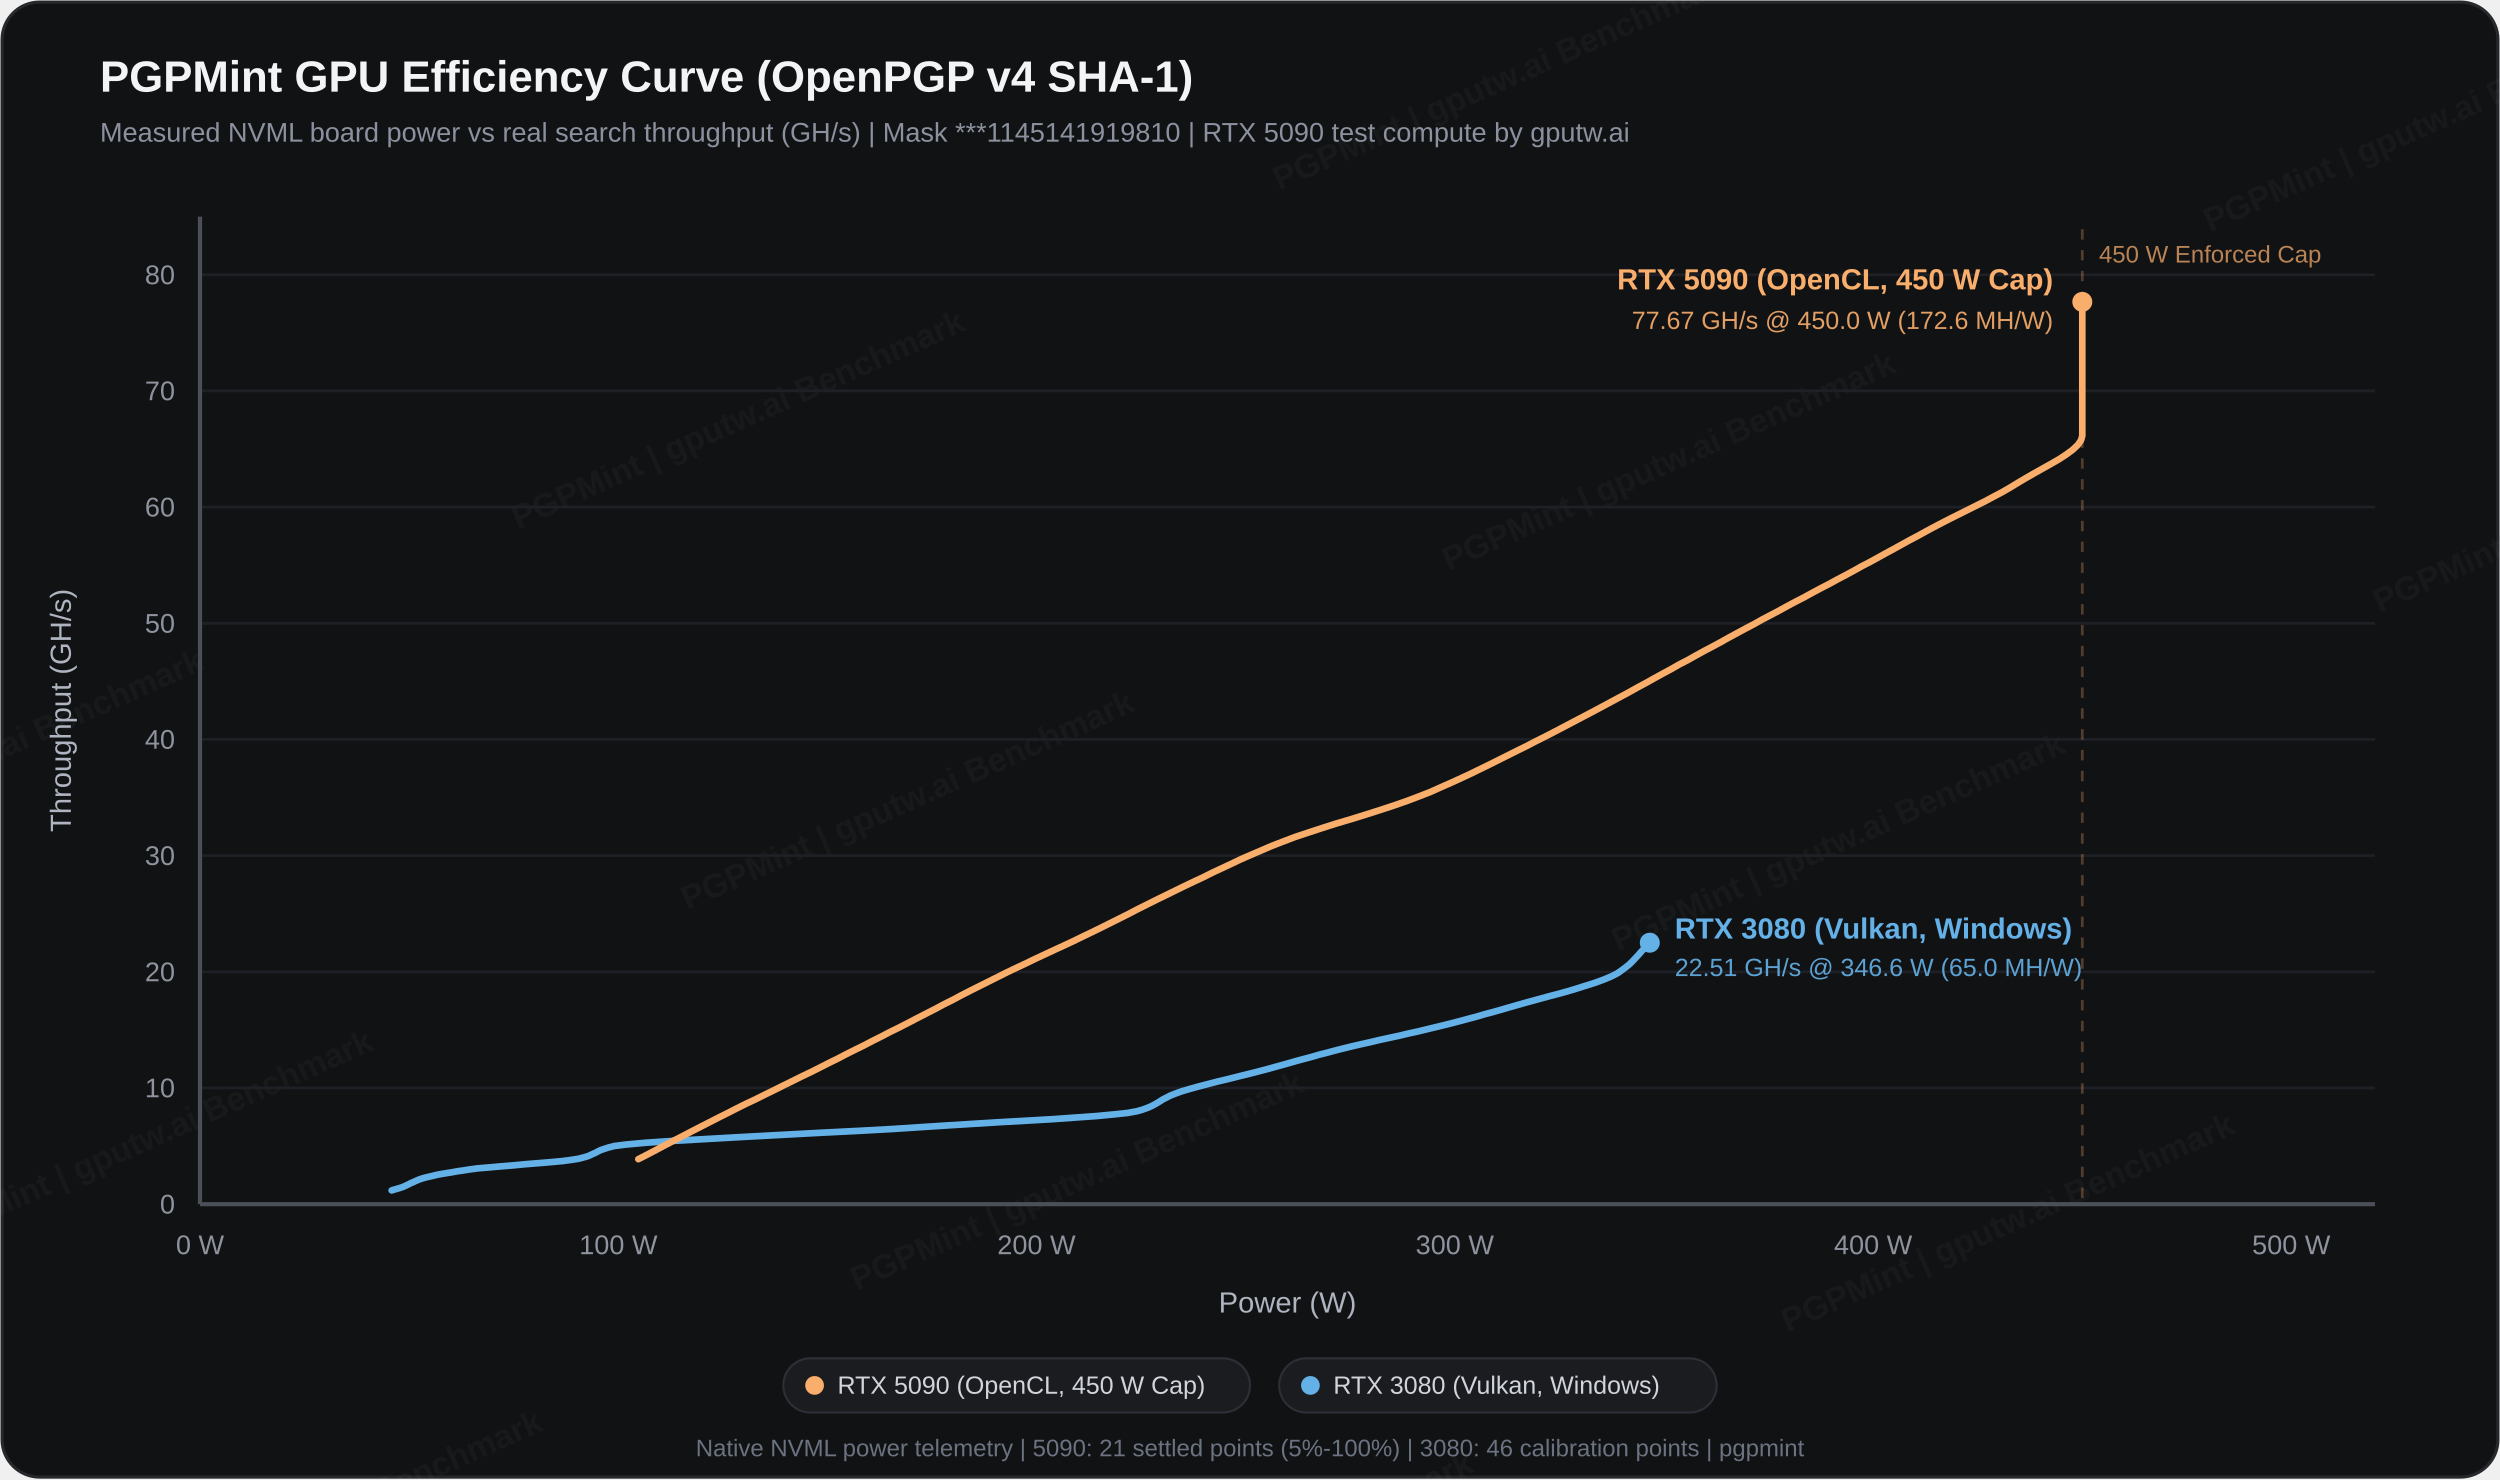
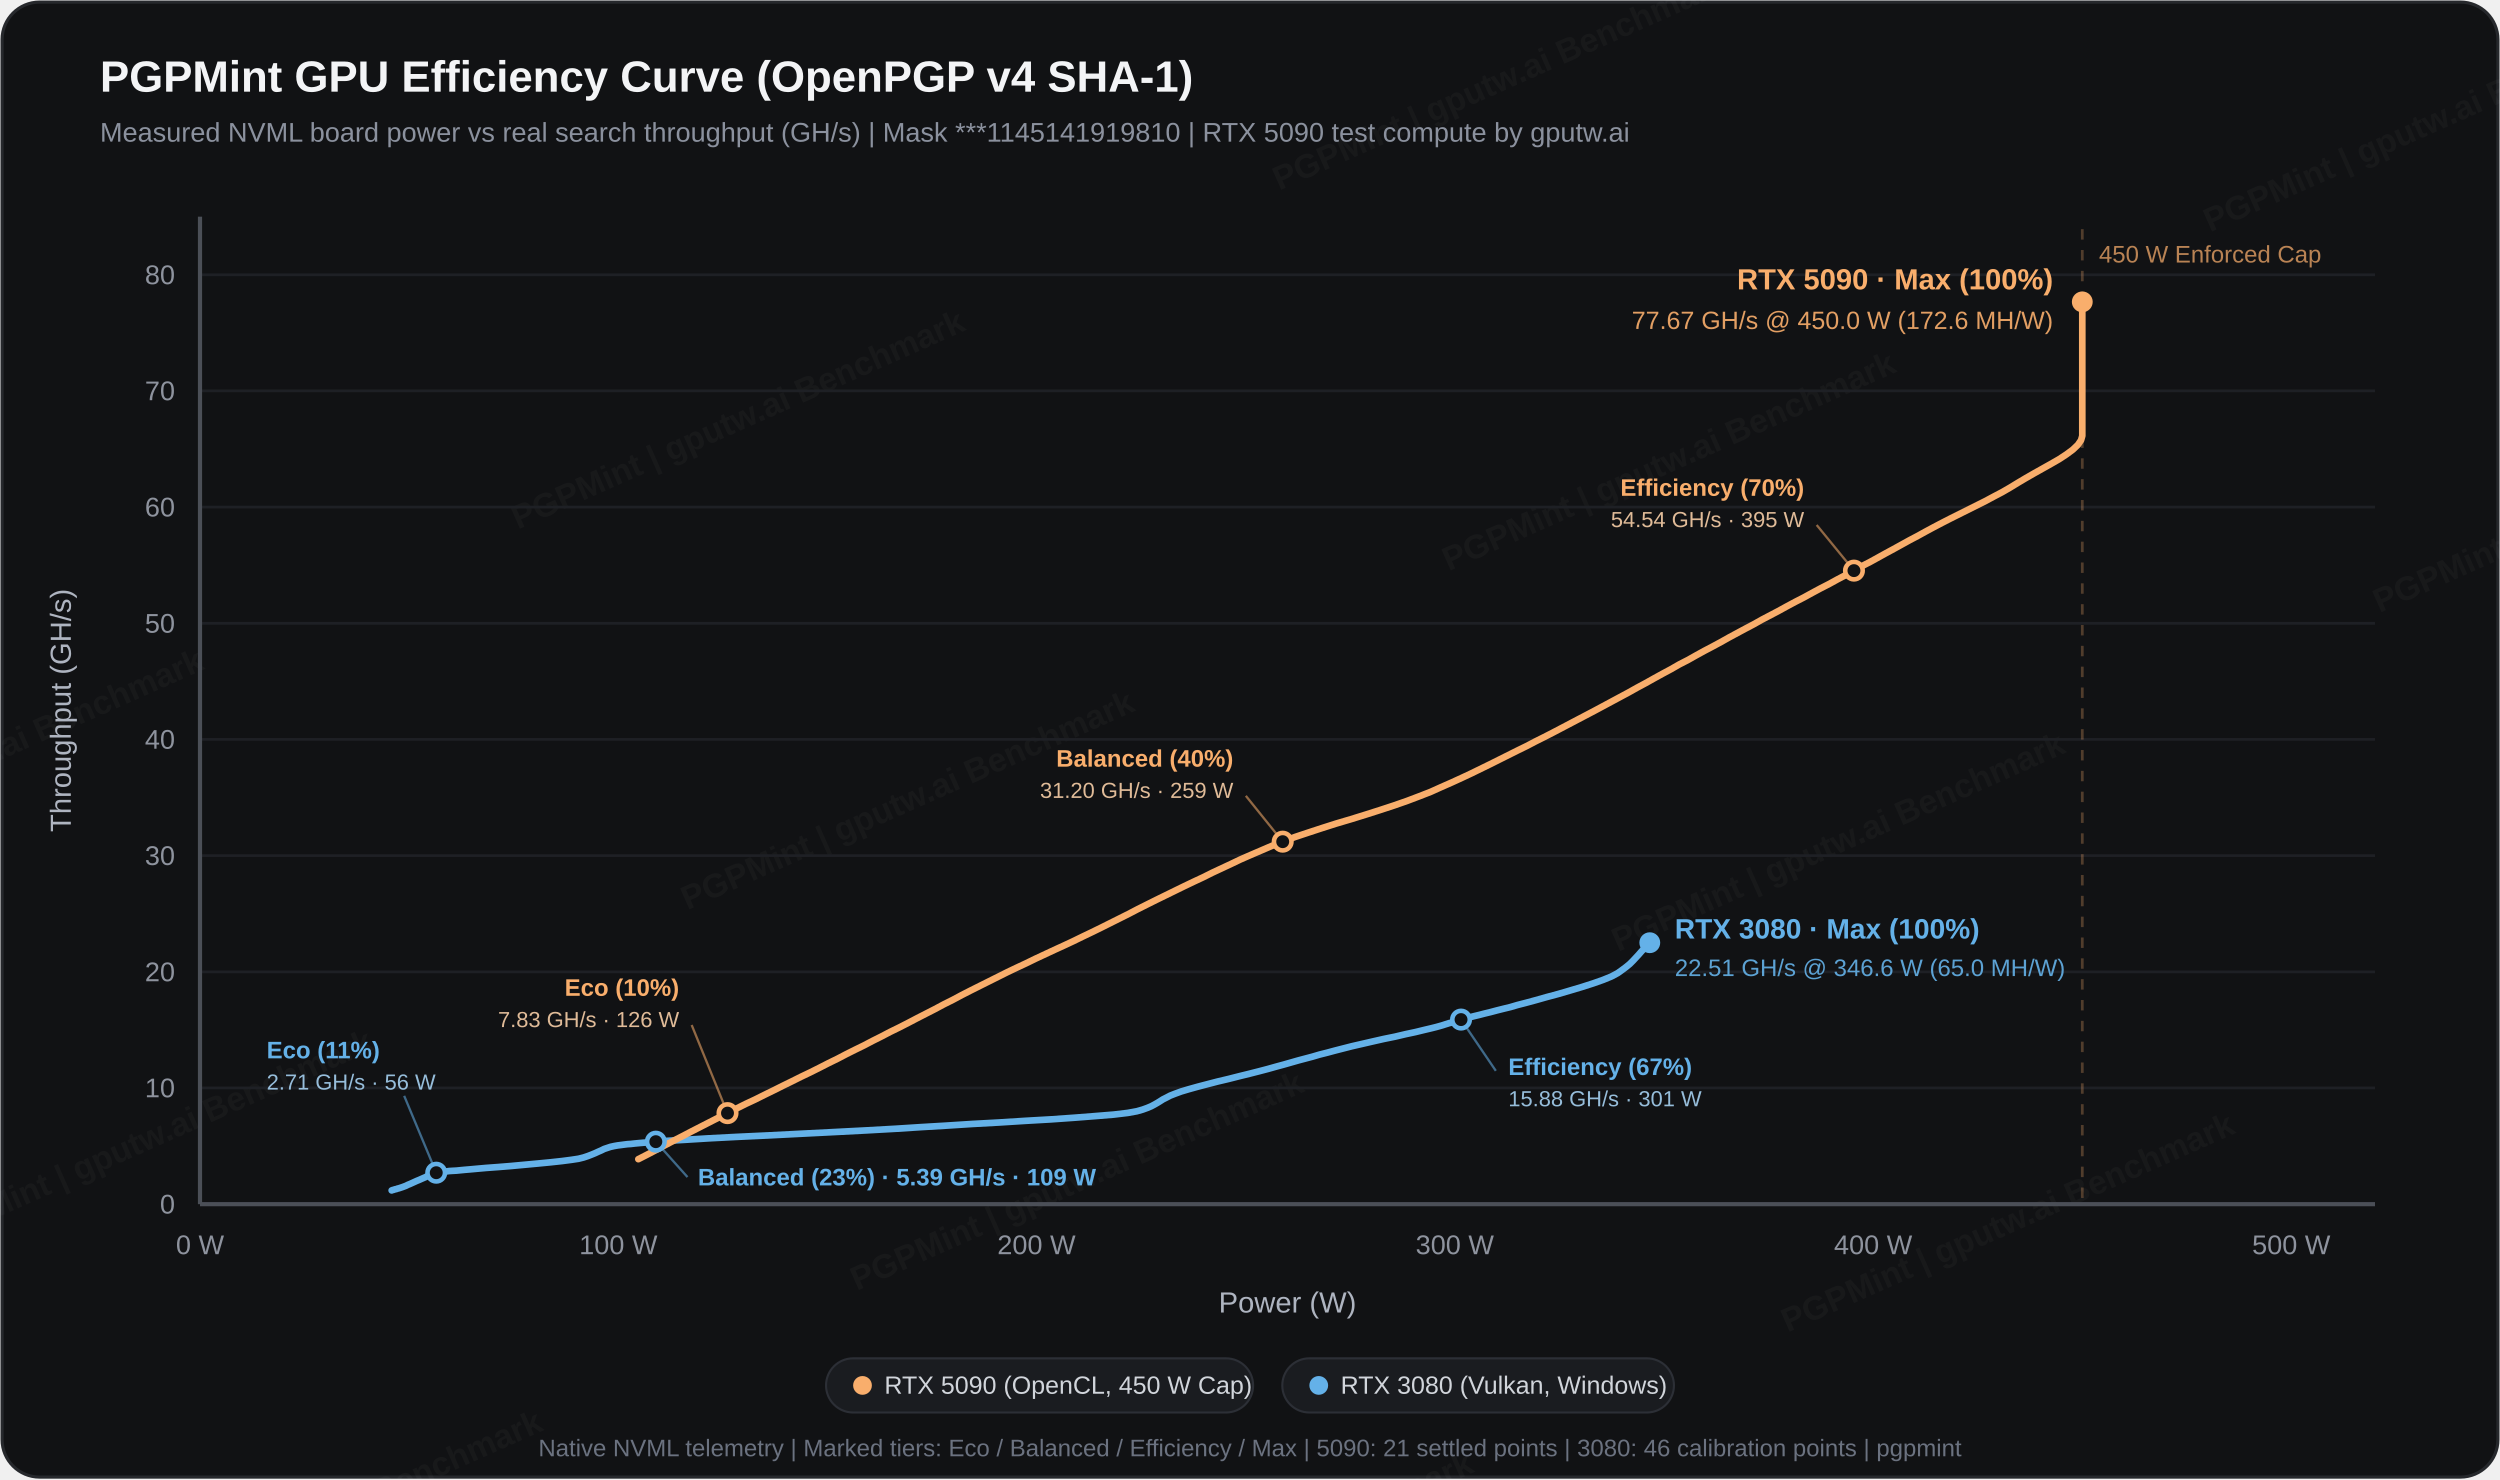
<svg xmlns="http://www.w3.org/2000/svg" width="1200" height="710" viewBox="0 0 1200 710" role="img" aria-label="PGPMint GPU Efficiency Curve: Power (W) vs Throughput (GH/s) on RTX 5090 and RTX 3080">
  <defs>
    <style>
      .card { fill: #111214; stroke: #26282C; stroke-width: 1.5; }
      .grid { stroke: #1E2025; stroke-width: 1.3; }
      .axis { stroke: #4B4F57; stroke-width: 2; }
      .title { font: 700 21px "Segoe UI", -apple-system, BlinkMacSystemFont, Arial, sans-serif; fill: #F3F4F6; }
      .subtitle { font: 400 13px "Segoe UI", -apple-system, BlinkMacSystemFont, Arial, sans-serif; fill: #8B919E; }
      .tick { font: 400 13px "Segoe UI", -apple-system, BlinkMacSystemFont, Arial, sans-serif; fill: #8E939E; }
      .axlabel { font: 500 14px "Segoe UI", -apple-system, BlinkMacSystemFont, Arial, sans-serif; fill: #AEB4C0; }
      .end-5090 { font: 700 14px "Segoe UI", -apple-system, BlinkMacSystemFont, Arial, sans-serif; fill: #F9AE6C; }
      .end-5090-sub { font: 500 12px "Segoe UI", -apple-system, BlinkMacSystemFont, Arial, sans-serif; fill: #F9AE6C; opacity: 0.9; }
-       .end-3080 { font: 700 14px "Segoe UI", -apple-system, BlinkMacSystemFont, Arial, sans-serif; fill: #64B1E8; }
-       .end-3080-sub { font: 500 12px "Segoe UI", -apple-system, BlinkMacSystemFont, Arial, sans-serif; fill: #64B1E8; opacity: 0.9; }
+       .end-3080 { font: 700 13.5px "Segoe UI", -apple-system, BlinkMacSystemFont, Arial, sans-serif; fill: #64B1E8; }
+       .end-3080-sub { font: 500 11.5px "Segoe UI", -apple-system, BlinkMacSystemFont, Arial, sans-serif; fill: #64B1E8; opacity: 0.9; }
+       .tier-5090 { font: 600 11.5px "Segoe UI", -apple-system, BlinkMacSystemFont, Arial, sans-serif; fill: #F9AE6C; }
+       .tier-5090-sub { font: 400 10.5px "Segoe UI", -apple-system, BlinkMacSystemFont, Arial, sans-serif; fill: #FCD2AA; opacity: 0.88; }
+       .tier-3080 { font: 600 11.5px "Segoe UI", -apple-system, BlinkMacSystemFont, Arial, sans-serif; fill: #64B1E8; }
+       .tier-3080-sub { font: 400 10.5px "Segoe UI", -apple-system, BlinkMacSystemFont, Arial, sans-serif; fill: #A8D4F5; opacity: 0.88; }
      .cap-note { font: 500 11.5px "Segoe UI", -apple-system, BlinkMacSystemFont, Arial, sans-serif; fill: #F9AE6C; opacity: 0.72; }
      .pill { fill: #1A1C20; stroke: #2C2F36; stroke-width: 1; }
      .pill-txt { font: 500 12px "Segoe UI", -apple-system, BlinkMacSystemFont, Arial, sans-serif; fill: #D1D5DB; }
      .wm { font: 700 16px "Segoe UI", Arial, sans-serif; fill: #FFFFFF; fill-opacity: 0.03; }
      .footer { font: 400 11.5px "Segoe UI", -apple-system, BlinkMacSystemFont, Arial, sans-serif; fill: #6B7280; }
    </style>
  </defs>
  <rect class="card" x="1" y="1" width="1198" height="708" rx="18" />
  <g transform="rotate(-24 600 355)">
    <text class="wm" x="-80" y="120">PGPMint  |  gputw.ai Benchmark</text>
    <text class="wm" x="-80" y="320">PGPMint  |  gputw.ai Benchmark</text>
    <text class="wm" x="-80" y="520">PGPMint  |  gputw.ai Benchmark</text>
    <text class="wm" x="-80" y="720">PGPMint  |  gputw.ai Benchmark</text>
    <text class="wm" x="320" y="120">PGPMint  |  gputw.ai Benchmark</text>
    <text class="wm" x="320" y="320">PGPMint  |  gputw.ai Benchmark</text>
    <text class="wm" x="320" y="520">PGPMint  |  gputw.ai Benchmark</text>
    <text class="wm" x="320" y="720">PGPMint  |  gputw.ai Benchmark</text>
    <text class="wm" x="720" y="120">PGPMint  |  gputw.ai Benchmark</text>
    <text class="wm" x="720" y="320">PGPMint  |  gputw.ai Benchmark</text>
    <text class="wm" x="720" y="520">PGPMint  |  gputw.ai Benchmark</text>
    <text class="wm" x="720" y="720">PGPMint  |  gputw.ai Benchmark</text>
    <text class="wm" x="1120" y="120">PGPMint  |  gputw.ai Benchmark</text>
    <text class="wm" x="1120" y="320">PGPMint  |  gputw.ai Benchmark</text>
    <text class="wm" x="1120" y="520">PGPMint  |  gputw.ai Benchmark</text>
    <text class="wm" x="1120" y="720">PGPMint  |  gputw.ai Benchmark</text>
  </g>
  <text class="title" x="48" y="44">PGPMint GPU Efficiency Curve (OpenPGP v4 SHA-1)</text>
  <text class="subtitle" x="48" y="68">Measured NVML board power vs real search throughput (GH/s)  |  Mask ***1145141919810  |  RTX 5090 test compute by gputw.ai</text>
  <text class="tick" x="84.0" y="582.5" text-anchor="end">0</text>
  <line class="grid" x1="96.0" y1="522.2" x2="1140.0" y2="522.2" />
  <text class="tick" x="84.0" y="526.7" text-anchor="end">10</text>
  <line class="grid" x1="96.0" y1="466.5" x2="1140.0" y2="466.5" />
  <text class="tick" x="84.0" y="471.0" text-anchor="end">20</text>
  <line class="grid" x1="96.0" y1="410.7" x2="1140.0" y2="410.7" />
  <text class="tick" x="84.0" y="415.2" text-anchor="end">30</text>
  <line class="grid" x1="96.0" y1="354.9" x2="1140.0" y2="354.9" />
  <text class="tick" x="84.0" y="359.4" text-anchor="end">40</text>
  <line class="grid" x1="96.0" y1="299.2" x2="1140.0" y2="299.2" />
  <text class="tick" x="84.0" y="303.7" text-anchor="end">50</text>
  <line class="grid" x1="96.0" y1="243.4" x2="1140.0" y2="243.4" />
  <text class="tick" x="84.0" y="247.9" text-anchor="end">60</text>
  <line class="grid" x1="96.0" y1="187.6" x2="1140.0" y2="187.6" />
  <text class="tick" x="84.0" y="192.1" text-anchor="end">70</text>
  <line class="grid" x1="96.0" y1="131.9" x2="1140.0" y2="131.9" />
  <text class="tick" x="84.0" y="136.4" text-anchor="end">80</text>
  <line class="axis" x1="96.0" y1="104.0" x2="96.0" y2="578.0" />
  <line class="axis" x1="96.0" y1="578.0" x2="1140.0" y2="578.0" />
  <text class="tick" x="96.0" y="602.0" text-anchor="middle">0 W</text>
  <text class="tick" x="296.8" y="602.0" text-anchor="middle">100 W</text>
  <text class="tick" x="497.5" y="602.0" text-anchor="middle">200 W</text>
  <text class="tick" x="698.3" y="602.0" text-anchor="middle">300 W</text>
  <text class="tick" x="899.1" y="602.0" text-anchor="middle">400 W</text>
  <text class="tick" x="1099.8" y="602.0" text-anchor="middle">500 W</text>
  <text class="axlabel" x="34" y="341.0" text-anchor="middle" transform="rotate(-90 34 341.0)">Throughput (GH/s)</text>
  <text class="axlabel" x="618.0" y="630.0" text-anchor="middle">Power (W)</text>
  <line x1="999.5" y1="110.0" x2="999.5" y2="578.0" stroke="#F9AE6C" stroke-opacity="0.28" stroke-width="1.3" stroke-dasharray="5,5" />
  <text class="cap-note" x="1007.5" y="126.0">450 W Enforced Cap</text>
-   <polyline fill="none" stroke="#64B1E8" stroke-width="3.2" stroke-linecap="round" stroke-linejoin="round" points="188.0,571.4 188.5,571.2 189.0,571.1 189.5,570.9 190.0,570.8 190.4,570.7 190.9,570.5 191.4,570.4 192.0,570.2 192.6,570.0 193.2,569.8 193.9,569.5 194.6,569.2 195.4,568.8 196.3,568.4 197.2,567.9 198.2,567.5 199.2,567.0 200.4,566.5 201.6,566.0 202.9,565.6 204.3,565.2 206.0,564.8 207.8,564.4 209.8,563.9 212.0,563.5 214.4,563.1 216.9,562.7 219.6,562.2 222.5,561.8 225.6,561.3 229.4,560.8 234.3,560.4 239.9,559.9 246.1,559.4 252.4,558.8 258.7,558.3 264.7,557.8 270.1,557.3 274.5,556.7 277.7,556.2 280.0,555.6 281.8,555.1 283.3,554.5 284.5,553.9 285.7,553.4 286.8,552.8 288.2,552.1 289.9,551.5 292.1,550.8 294.8,550.1 300.3,549.4 310.1,548.5 323.5,547.6 339.5,546.7 357.2,545.7 375.8,544.7 394.5,543.7 412.4,542.8 428.7,541.9 442.4,541.0 454.8,540.2 467.7,539.4 480.6,538.6 493.2,537.9 505.3,537.2 516.5,536.4 526.4,535.7 534.8,534.9 541.3,534.2 545.7,533.4 548.5,532.6 550.7,531.8 552.6,531.0 554.1,530.2 555.5,529.4 556.8,528.6 558.2,527.7 559.8,526.9 561.7,525.9 564.0,525.0 567.0,523.9 570.7,522.8 575.0,521.6 579.6,520.4 584.6,519.1 589.7,517.9 594.8,516.6 599.7,515.4 604.4,514.2 608.6,513.1 612.5,512.0 616.2,511.0 619.7,510.0 623.2,509.0 626.6,508.1 630.0,507.2 633.4,506.2 637.0,505.3 640.7,504.3 644.6,503.3 648.7,502.3 653.0,501.3 657.5,500.3 662.1,499.2 666.7,498.2 671.4,497.2 676.0,496.1 680.6,495.1 685.1,494.0 689.3,493.0 693.4,492.0 697.4,491.0 701.2,490.0 704.9,489.0 708.7,488.0 712.4,486.9 716.2,485.9 720.1,484.8 724.2,483.6 728.4,482.4 733.0,481.1 738.1,479.7 743.6,478.2 749.3,476.7 754.9,475.1 760.3,473.4 765.4,471.8 769.8,470.2 773.6,468.6 776.5,467.1 778.6,465.6 780.6,464.1 782.3,462.7 783.8,461.2 785.2,459.7 786.5,458.3 787.8,456.8 789.1,455.4 790.4,453.9 791.9,452.5" />
+   <polyline fill="none" stroke="#64B1E8" stroke-width="3.2" stroke-linecap="round" stroke-linejoin="round" points="188.0,571.4 188.5,571.2 189.0,571.1 189.5,570.9 190.0,570.8 190.4,570.7 190.9,570.5 191.4,570.4 192.0,570.2 192.6,570.0 193.2,569.8 194.0,569.5 194.8,569.2 195.8,568.7 196.8,568.3 197.9,567.8 199.0,567.3 200.1,566.8 201.1,566.4 202.0,566.0 202.9,565.6 203.6,565.3 204.3,565.0 204.8,564.7 205.4,564.4 205.9,564.1 206.5,563.8 207.1,563.5 207.8,563.3 208.5,563.1 209.4,562.9 210.4,562.7 211.5,562.5 212.7,562.4 214.1,562.3 215.6,562.1 217.2,562.0 219.1,561.9 221.1,561.7 223.2,561.5 225.6,561.3 228.9,561.0 233.4,560.6 238.9,560.2 245.1,559.7 251.6,559.1 258.1,558.5 264.3,557.9 269.8,557.3 274.4,556.7 277.7,556.2 280.1,555.6 282.2,554.9 284.0,554.2 285.7,553.5 287.2,552.8 288.6,552.2 290.0,551.5 291.5,551.0 293.0,550.5 294.8,550.1 296.5,549.8 298.1,549.6 299.6,549.4 301.2,549.2 302.8,549.1 304.5,548.9 306.6,548.7 308.9,548.5 311.6,548.3 314.8,548.0 320.2,547.6 328.9,547.1 340.3,546.4 353.7,545.7 368.7,545.0 384.4,544.2 400.2,543.4 415.6,542.6 429.9,541.8 442.4,541.0 454.2,540.3 466.7,539.5 479.5,538.8 492.2,538.0 504.4,537.3 515.8,536.5 526.0,535.7 534.6,535.0 541.3,534.2 545.7,533.4 548.5,532.6 550.7,531.8 552.6,531.0 554.1,530.2 555.5,529.4 556.8,528.6 558.2,527.7 559.8,526.9 561.7,525.9 564.0,525.0 567.0,523.9 570.7,522.8 575.0,521.6 579.6,520.4 584.6,519.1 589.7,517.9 594.8,516.6 599.7,515.4 604.4,514.2 608.6,513.1 612.5,512.0 616.2,511.0 619.7,510.0 623.2,509.0 626.6,508.1 630.0,507.2 633.4,506.2 637.0,505.3 640.7,504.3 644.6,503.3 648.9,502.2 653.7,501.1 658.9,499.9 664.2,498.7 669.6,497.6 674.7,496.4 679.4,495.4 683.5,494.4 686.9,493.6 689.3,493.0 691.1,492.5 692.5,492.1 693.7,491.7 694.7,491.4 695.6,491.1 696.5,490.9 697.5,490.6 698.5,490.2 699.8,489.9 701.3,489.4 703.1,488.9 705.1,488.4 707.4,487.8 709.9,487.2 712.6,486.5 715.5,485.8 718.5,485.0 721.7,484.2 725.0,483.4 728.4,482.4 732.3,481.4 737.1,480.1 742.4,478.6 748.0,477.1 753.8,475.4 759.5,473.7 764.8,472.0 769.6,470.3 773.5,468.7 776.5,467.1 778.6,465.6 780.6,464.1 782.3,462.7 783.8,461.2 785.2,459.7 786.5,458.3 787.8,456.8 789.1,455.4 790.4,453.9 791.9,452.5" />
  <polyline fill="none" stroke="#F9AE6C" stroke-width="3.2" stroke-linecap="round" stroke-linejoin="round" points="306.4,556.4 310.7,554.2 314.9,552.0 319.2,549.7 323.4,547.5 327.7,545.3 331.9,543.1 336.2,540.9 340.5,538.7 344.8,536.5 349.2,534.3 353.5,532.1 357.9,529.9 362.4,527.8 366.8,525.6 371.3,523.4 375.7,521.2 380.2,519.0 384.6,516.8 389.0,514.7 393.4,512.5 397.7,510.3 402.0,508.2 406.2,506.0 410.4,503.9 414.7,501.8 418.9,499.6 423.1,497.5 427.3,495.3 431.6,493.2 435.9,491.0 440.1,488.8 444.4,486.6 448.7,484.4 453.0,482.1 457.4,479.9 461.7,477.6 466.0,475.4 470.4,473.2 474.8,471.0 479.2,468.8 483.6,466.6 488.0,464.5 492.5,462.4 497.0,460.2 501.5,458.1 506.0,456.0 510.6,453.9 515.1,451.8 519.6,449.6 524.0,447.5 528.5,445.3 532.9,443.1 537.3,440.9 541.7,438.7 546.1,436.4 550.5,434.2 554.9,432.0 559.4,429.8 563.9,427.6 568.4,425.4 573.0,423.2 577.5,421.1 581.9,418.9 586.4,416.8 590.9,414.7 595.5,412.5 600.3,410.4 605.2,408.3 610.3,406.1 615.7,404.0 621.5,401.8 627.8,399.7 634.5,397.5 641.4,395.3 648.5,393.2 655.6,391.0 662.5,388.8 669.2,386.6 675.5,384.4 681.3,382.2 686.7,380.1 691.8,377.8 696.8,375.6 701.6,373.4 706.3,371.2 710.8,369.0 715.3,366.8 719.7,364.6 724.1,362.4 728.5,360.2 732.8,358.1 737.0,355.9 741.2,353.8 745.3,351.7 749.3,349.6 753.3,347.5 757.3,345.4 761.3,343.3 765.3,341.2 769.4,339.0 773.5,336.8 777.6,334.6 781.7,332.4 785.8,330.1 789.9,327.9 794.0,325.6 798.0,323.4 802.1,321.2 806.1,318.9 810.2,316.8 814.1,314.6 818.1,312.4 822.1,310.3 826.0,308.2 829.9,306.0 833.8,303.9 837.7,301.8 841.7,299.7 845.6,297.5 849.6,295.4 853.6,293.3 857.6,291.1 861.7,288.9 865.8,286.8 869.8,284.6 873.9,282.4 878.0,280.3 882.0,278.1 886.0,276.0 889.9,273.9 893.8,271.7 897.7,269.7 901.5,267.6 905.3,265.5 909.0,263.5 912.8,261.4 916.6,259.3 920.4,257.3 924.2,255.2 928.1,253.1 932.1,251.0 936.2,248.9 940.4,246.8 944.6,244.7 948.8,242.6 953.0,240.5 957.1,238.3 961.1,236.2 964.9,234.0 968.5,231.8 972.2,229.6 976.2,227.3 980.3,225.0 984.4,222.7 988.4,220.4 991.9,218.1 995.0,215.8 997.4,213.5 998.9,211.3 999.5,209.2 999.5,207.1 999.5,205.1 999.5,203.1 999.5,201.2 999.5,199.3 999.5,197.4 999.5,195.5 999.5,193.7 999.5,191.8 999.5,189.9 999.5,188.1 999.5,186.3 999.5,184.5 999.5,182.8 999.5,181.0 999.5,179.2 999.5,177.4 999.5,175.5 999.5,173.5 999.5,171.4 999.5,169.1 999.5,166.7 999.5,164.1 999.5,161.5 999.5,158.7 999.5,155.9 999.5,153.1 999.5,150.3 999.5,147.6 999.5,144.9" />
-   <circle cx="999.5" cy="144.9" r="4.8" fill="#F9AE6C" />
-   <text class="end-5090" x="985.5" y="138.9" text-anchor="end">RTX 5090 (OpenCL, 450 W Cap)</text>
+   <circle cx="999.5" cy="144.9" r="5.0" fill="#F9AE6C" />
+   <text class="end-5090" x="985.5" y="138.9" text-anchor="end">RTX 5090 · Max (100%)</text>
  <text class="end-5090-sub" x="985.5" y="157.9" text-anchor="end">77.67 GH/s @ 450.0 W (172.6 MH/W)</text>
-   <circle cx="791.9" cy="452.5" r="4.8" fill="#64B1E8" />
-   <text class="end-3080" x="803.9" y="450.5">RTX 3080 (Vulkan, Windows)</text>
+   <circle cx="791.9" cy="452.5" r="5.0" fill="#64B1E8" />
+   <text class="end-3080" x="803.9" y="450.5">RTX 3080 · Max (100%)</text>
  <text class="end-3080-sub" x="803.9" y="468.5">22.51 GH/s @ 346.6 W (65.0 MH/W)</text>
-   <rect class="pill" x="376" y="652" width="224" height="26" rx="13" />
-   <circle cx="391" cy="665" r="4.5" fill="#F9AE6C" />
-   <text class="pill-txt" x="402" y="669">RTX 5090 (OpenCL, 450 W Cap)</text>
-   <rect class="pill" x="614" y="652" width="210" height="26" rx="13" />
-   <circle cx="629" cy="665" r="4.5" fill="#64B1E8" />
-   <text class="pill-txt" x="640" y="669">RTX 3080 (Vulkan, Windows)</text>
-   <text class="footer" x="600" y="699" text-anchor="middle">Native NVML power telemetry | 5090: 21 settled points (5%-100%) | 3080: 46 calibration points | pgpmint</text>
+   <line x1="349.2" y1="534.3" x2="332.0" y2="492.0" stroke="#F9AE6C" stroke-opacity="0.55" stroke-width="1.1" />
+   <circle cx="349.2" cy="534.3" r="4.2" fill="#111214" stroke="#F9AE6C" stroke-width="2.2" />
+   <text class="tier-5090" x="326.0" y="478.0" text-anchor="end">Eco (10%)</text>
+   <text class="tier-5090-sub" x="326.0" y="493.0" text-anchor="end">7.83 GH/s · 126 W</text>
+   <line x1="615.7" y1="404.0" x2="598.0" y2="382.0" stroke="#F9AE6C" stroke-opacity="0.55" stroke-width="1.1" />
+   <circle cx="615.7" cy="404.0" r="4.2" fill="#111214" stroke="#F9AE6C" stroke-width="2.2" />
+   <text class="tier-5090" x="592.0" y="368.0" text-anchor="end">Balanced (40%)</text>
+   <text class="tier-5090-sub" x="592.0" y="383.0" text-anchor="end">31.20 GH/s · 259 W</text>
+   <line x1="889.9" y1="273.9" x2="872.0" y2="252.0" stroke="#F9AE6C" stroke-opacity="0.55" stroke-width="1.1" />
+   <circle cx="889.9" cy="273.9" r="4.2" fill="#111214" stroke="#F9AE6C" stroke-width="2.2" />
+   <text class="tier-5090" x="866.0" y="238.0" text-anchor="end">Efficiency (70%)</text>
+   <text class="tier-5090-sub" x="866.0" y="253.0" text-anchor="end">54.54 GH/s · 395 W</text>
+   <line x1="209.4" y1="562.9" x2="194.0" y2="526.0" stroke="#64B1E8" stroke-opacity="0.55" stroke-width="1.1" />
+   <circle cx="209.4" cy="562.9" r="4.2" fill="#111214" stroke="#64B1E8" stroke-width="2.2" />
+   <text class="tier-3080" x="128.0" y="508.0" text-anchor="start">Eco (11%)</text>
+   <text class="tier-3080-sub" x="128.0" y="523.0" text-anchor="start">2.71 GH/s · 56 W</text>
+   <line x1="314.8" y1="548.0" x2="330.0" y2="565.0" stroke="#64B1E8" stroke-opacity="0.55" stroke-width="1.1" />
+   <circle cx="314.8" cy="548.0" r="4.2" fill="#111214" stroke="#64B1E8" stroke-width="2.2" />
+   <text class="tier-3080" x="335.0" y="569.0" text-anchor="start">Balanced (23%) · 5.39 GH/s · 109 W</text>
+   <line x1="701.3" y1="489.4" x2="718.0" y2="514.0" stroke="#64B1E8" stroke-opacity="0.55" stroke-width="1.1" />
+   <circle cx="701.3" cy="489.4" r="4.2" fill="#111214" stroke="#64B1E8" stroke-width="2.2" />
+   <text class="tier-3080" x="724.0" y="516.0" text-anchor="start">Efficiency (67%)</text>
+   <text class="tier-3080-sub" x="724.0" y="531.0" text-anchor="start">15.88 GH/s · 301 W</text>
+   <rect class="pill" x="396.5" y="652" width="205.0" height="26" rx="13" />
+   <circle cx="414.0" cy="665" r="4.5" fill="#F9AE6C" />
+   <text class="pill-txt" x="424.5" y="669">RTX 5090 (OpenCL, 450 W Cap)</text>
+   <rect class="pill" x="615.5" y="652" width="188.0" height="26" rx="13" />
+   <circle cx="633.0" cy="665" r="4.5" fill="#64B1E8" />
+   <text class="pill-txt" x="643.5" y="669">RTX 3080 (Vulkan, Windows)</text>
+   <text class="footer" x="600" y="699" text-anchor="middle">Native NVML telemetry | Marked tiers: Eco / Balanced / Efficiency / Max | 5090: 21 settled points | 3080: 46 calibration points | pgpmint</text>
</svg>
